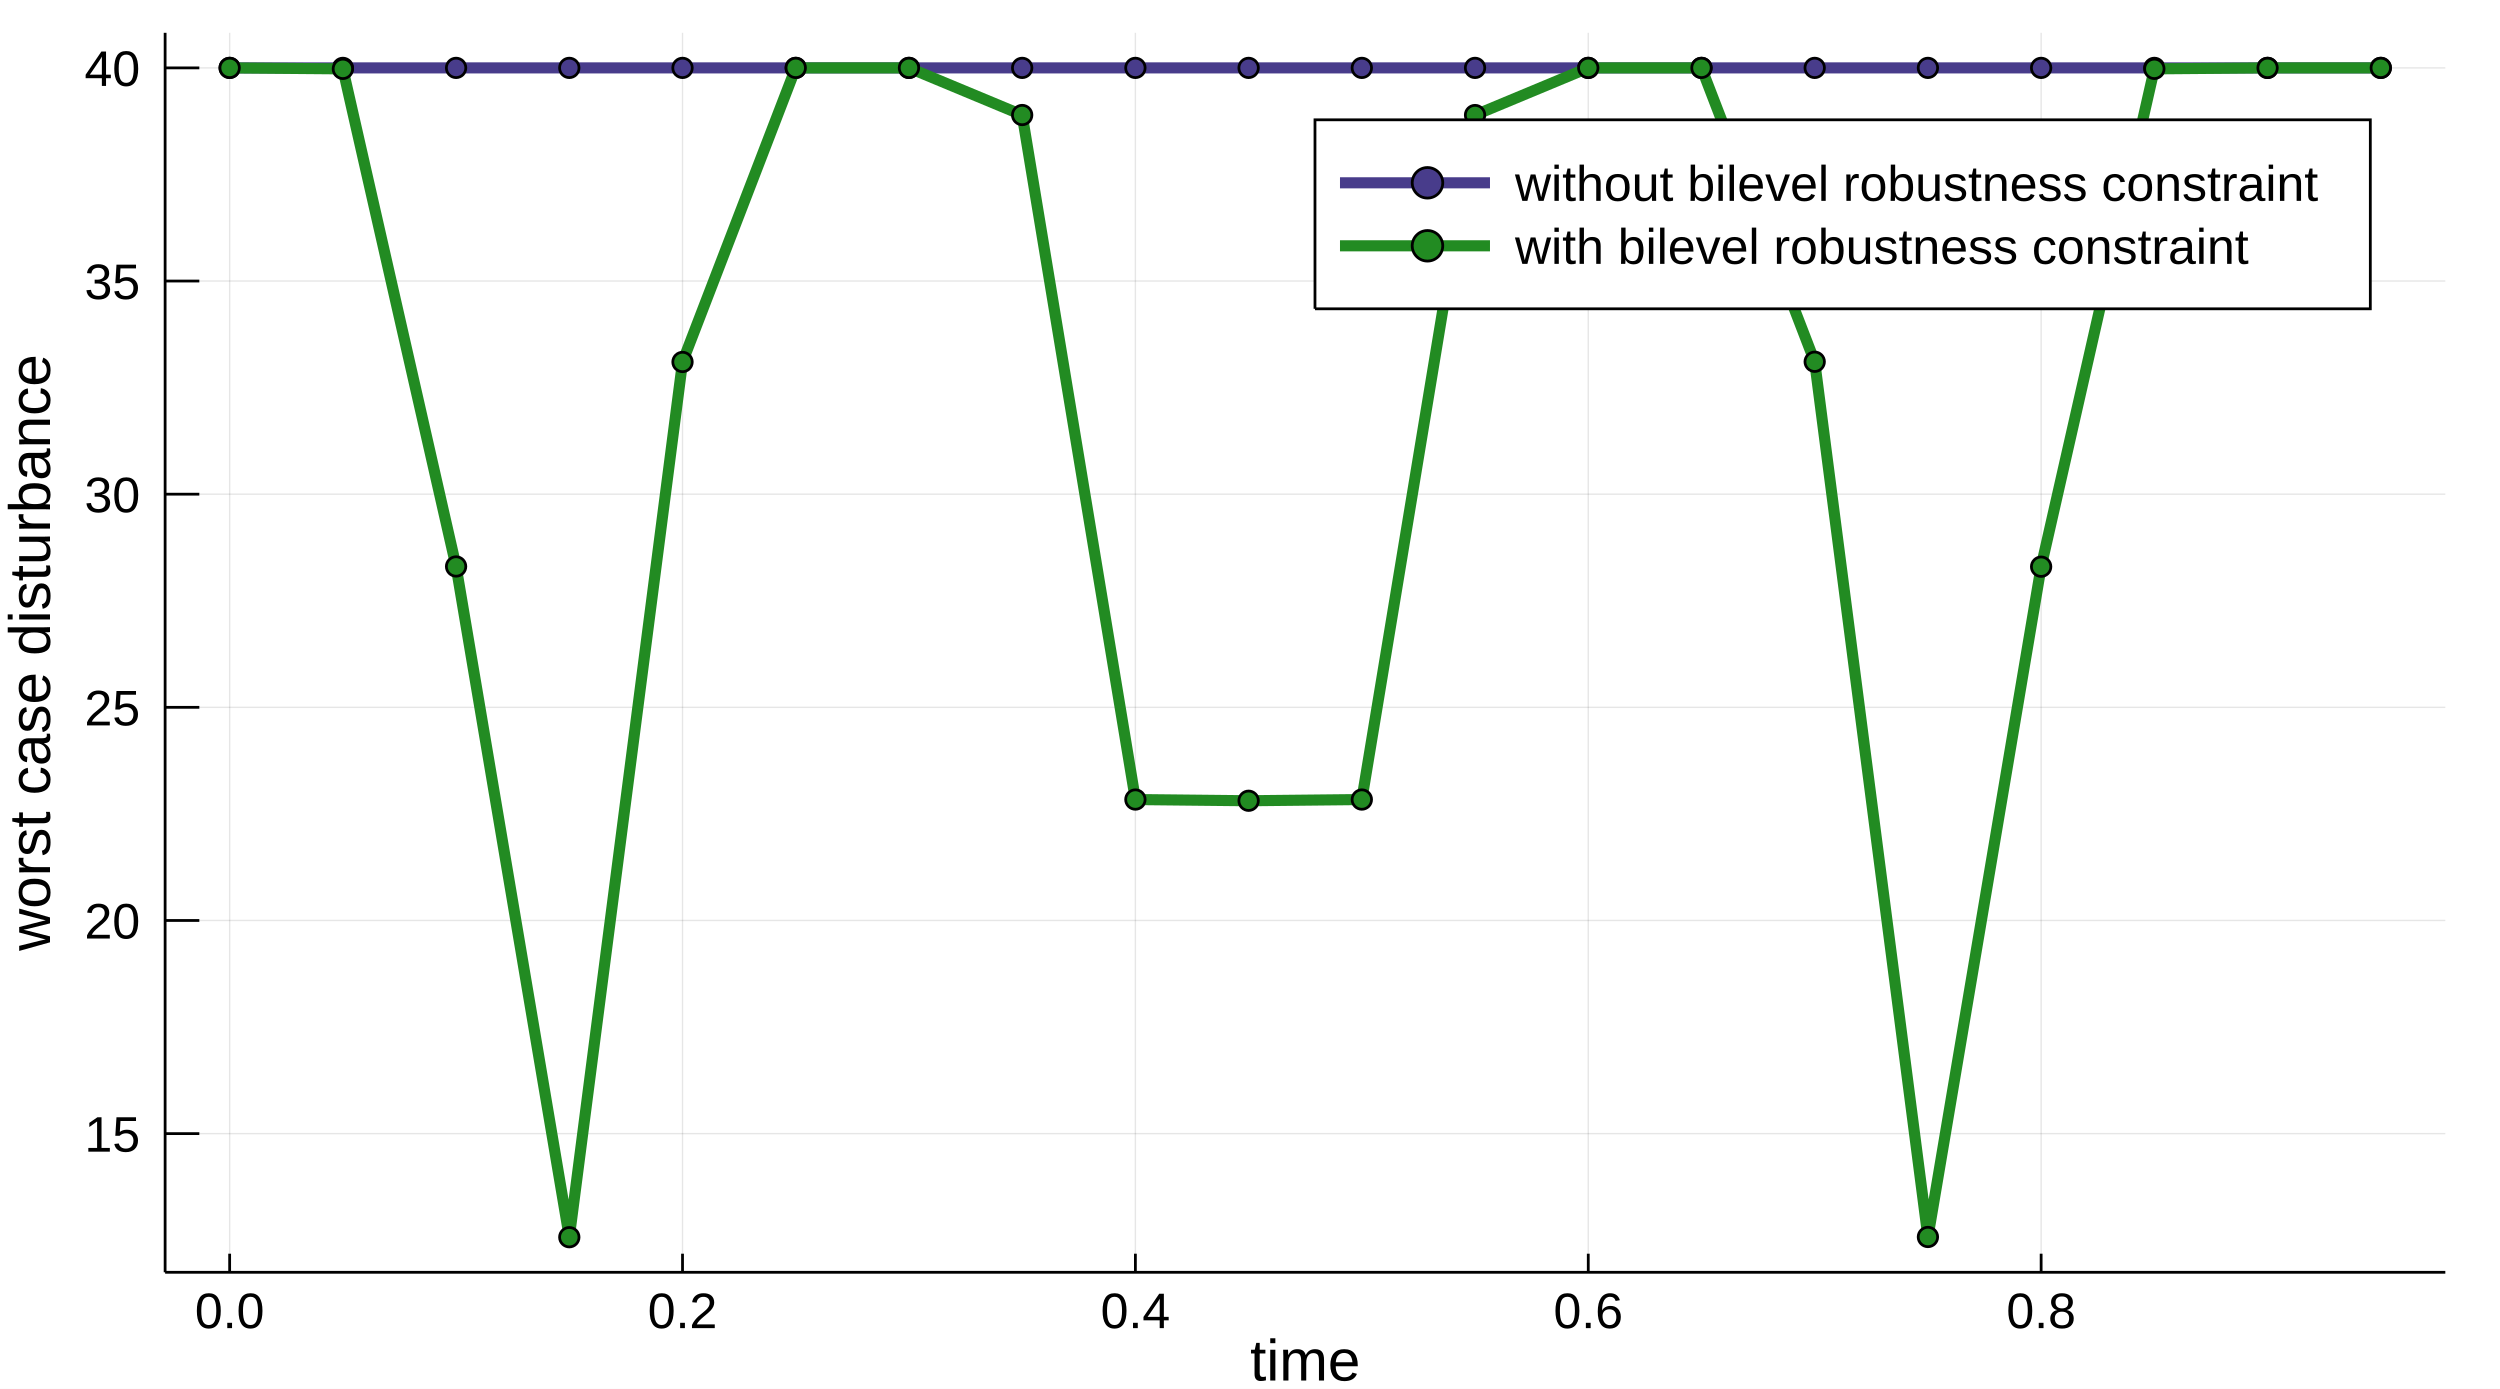
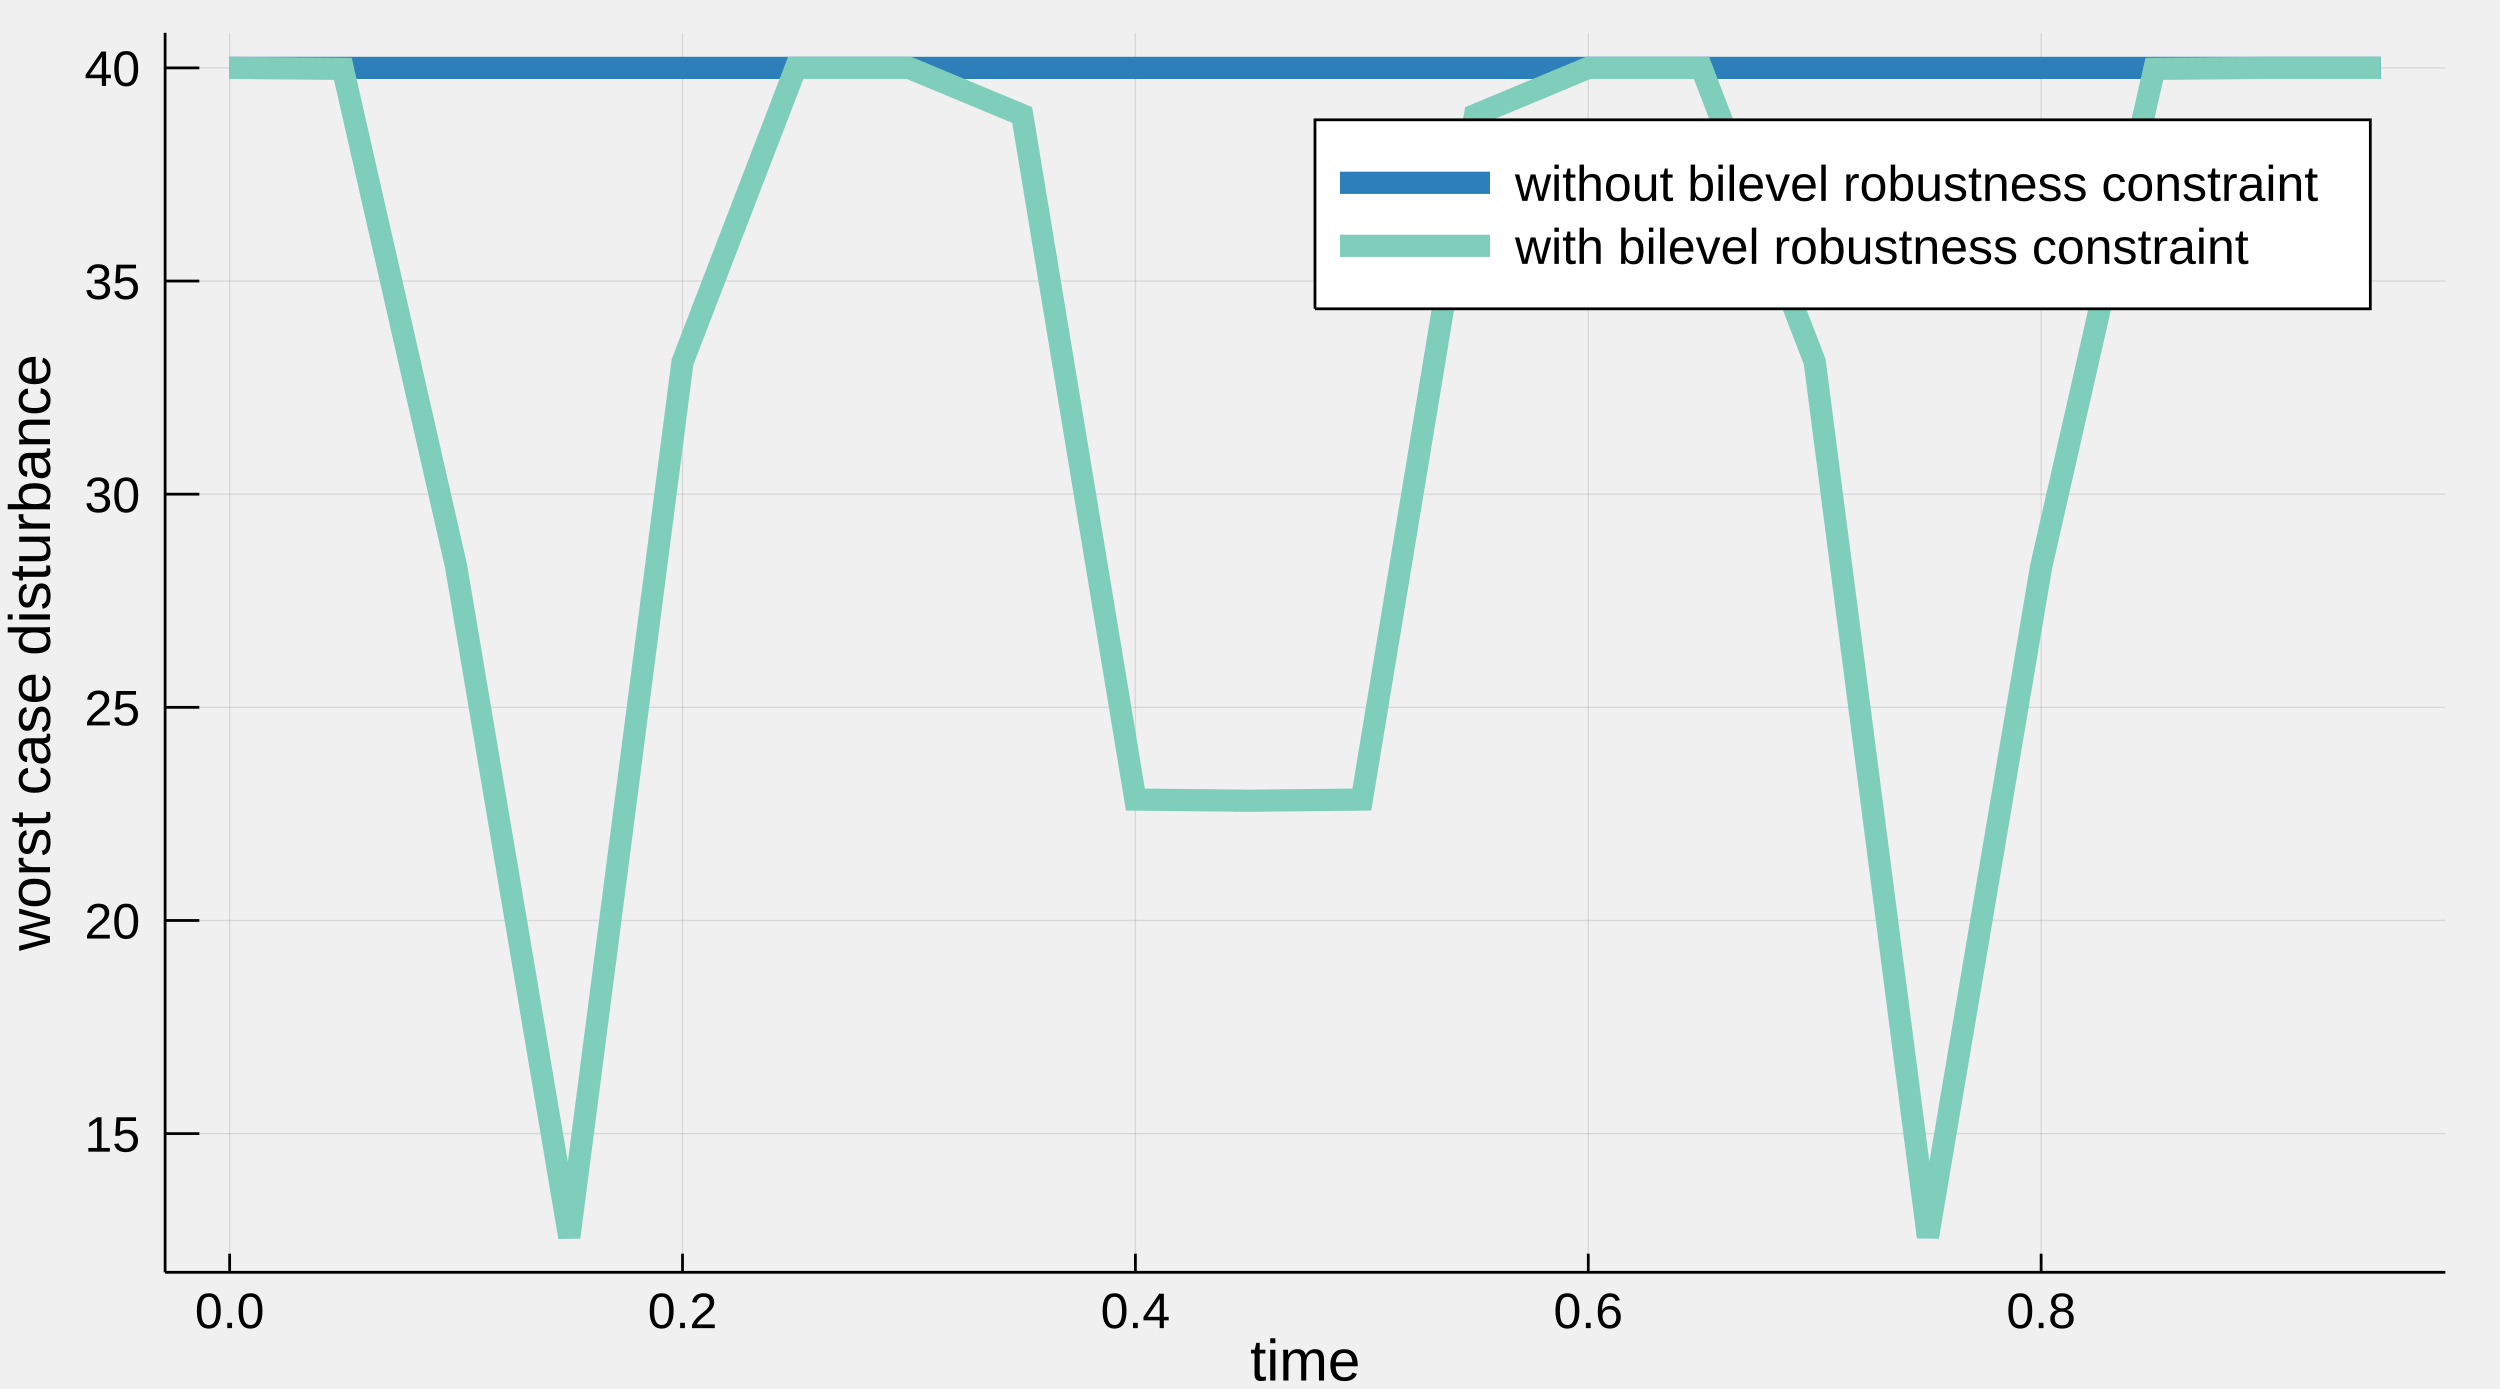
<svg xmlns="http://www.w3.org/2000/svg" width="225" height="125" viewBox="0 0 900 500">
  <defs>
-     <clipPath id="clip9700">
+     <clipPath id="clip7500">
      <rect x="0" y="0" width="2000" height="2000" />
    </clipPath>
  </defs>
  <defs>
-     <clipPath id="clip9701">
+     <clipPath id="clip7501">
      <rect x="0" y="0" width="900" height="500" />
    </clipPath>
  </defs>
-   <polygon clip-path="url(#clip9701)" points=" 0,500 900,500 900,0 0,0    " fill="#ffffff" fill-rule="evenodd" fill-opacity="1" />
+   <polygon clip-path="url(#clip7501)" points=" 0,500 900,500 900,0 0,0    " fill="#f0f0f0" fill-rule="evenodd" fill-opacity="1" />
  <defs>
-     <clipPath id="clip9702">
+     <clipPath id="clip7502">
      <rect x="180" y="0" width="631" height="500" />
    </clipPath>
  </defs>
-   <polygon clip-path="url(#clip9701)" points=" 59.442,458.025 880.315,458.025 880.315,11.811 59.442,11.811    " fill="#ffffff" fill-rule="evenodd" fill-opacity="1" />
+   <polygon clip-path="url(#clip7501)" points=" 59.442,458.025 880.315,458.025 880.315,11.811 59.442,11.811    " fill="#f0f0f0" fill-rule="evenodd" fill-opacity="1" />
  <defs>
-     <clipPath id="clip9703">
+     <clipPath id="clip7503">
      <rect x="59" y="11" width="822" height="447" />
    </clipPath>
  </defs>
-   <polyline clip-path="url(#clip9703)" style="stroke:#000000; stroke-width:0.5; stroke-opacity:0.1; fill:none" points="   82.674,458.025 82.674,11.811    " />
-   <polyline clip-path="url(#clip9703)" style="stroke:#000000; stroke-width:0.5; stroke-opacity:0.1; fill:none" points="   245.707,458.025 245.707,11.811    " />
-   <polyline clip-path="url(#clip9703)" style="stroke:#000000; stroke-width:0.5; stroke-opacity:0.1; fill:none" points="   408.741,458.025 408.741,11.811    " />
-   <polyline clip-path="url(#clip9703)" style="stroke:#000000; stroke-width:0.5; stroke-opacity:0.1; fill:none" points="   571.774,458.025 571.774,11.811    " />
-   <polyline clip-path="url(#clip9703)" style="stroke:#000000; stroke-width:0.5; stroke-opacity:0.1; fill:none" points="   734.808,458.025 734.808,11.811    " />
-   <polyline clip-path="url(#clip9703)" style="stroke:#000000; stroke-width:0.5; stroke-opacity:0.1; fill:none" points="   59.442,408.103 880.315,408.103    " />
-   <polyline clip-path="url(#clip9703)" style="stroke:#000000; stroke-width:0.5; stroke-opacity:0.1; fill:none" points="   59.442,331.37 880.315,331.37    " />
-   <polyline clip-path="url(#clip9703)" style="stroke:#000000; stroke-width:0.5; stroke-opacity:0.1; fill:none" points="   59.442,254.638 880.315,254.638    " />
-   <polyline clip-path="url(#clip9703)" style="stroke:#000000; stroke-width:0.5; stroke-opacity:0.1; fill:none" points="   59.442,177.905 880.315,177.905    " />
-   <polyline clip-path="url(#clip9703)" style="stroke:#000000; stroke-width:0.5; stroke-opacity:0.1; fill:none" points="   59.442,101.172 880.315,101.172    " />
-   <polyline clip-path="url(#clip9703)" style="stroke:#000000; stroke-width:0.5; stroke-opacity:0.1; fill:none" points="   59.442,24.44 880.315,24.44    " />
-   <polyline clip-path="url(#clip9701)" style="stroke:#000000; stroke-width:1; stroke-opacity:1; fill:none" points="   59.442,458.025 880.315,458.025    " />
-   <polyline clip-path="url(#clip9701)" style="stroke:#000000; stroke-width:1; stroke-opacity:1; fill:none" points="   59.442,458.025 59.442,11.811    " />
-   <polyline clip-path="url(#clip9701)" style="stroke:#000000; stroke-width:1; stroke-opacity:1; fill:none" points="   82.674,458.025 82.674,451.332    " />
-   <polyline clip-path="url(#clip9701)" style="stroke:#000000; stroke-width:1; stroke-opacity:1; fill:none" points="   245.707,458.025 245.707,451.332    " />
-   <polyline clip-path="url(#clip9701)" style="stroke:#000000; stroke-width:1; stroke-opacity:1; fill:none" points="   408.741,458.025 408.741,451.332    " />
-   <polyline clip-path="url(#clip9701)" style="stroke:#000000; stroke-width:1; stroke-opacity:1; fill:none" points="   571.774,458.025 571.774,451.332    " />
-   <polyline clip-path="url(#clip9701)" style="stroke:#000000; stroke-width:1; stroke-opacity:1; fill:none" points="   734.808,458.025 734.808,451.332    " />
-   <polyline clip-path="url(#clip9701)" style="stroke:#000000; stroke-width:1; stroke-opacity:1; fill:none" points="   59.442,408.103 71.755,408.103    " />
-   <polyline clip-path="url(#clip9701)" style="stroke:#000000; stroke-width:1; stroke-opacity:1; fill:none" points="   59.442,331.37 71.755,331.37    " />
-   <polyline clip-path="url(#clip9701)" style="stroke:#000000; stroke-width:1; stroke-opacity:1; fill:none" points="   59.442,254.638 71.755,254.638    " />
-   <polyline clip-path="url(#clip9701)" style="stroke:#000000; stroke-width:1; stroke-opacity:1; fill:none" points="   59.442,177.905 71.755,177.905    " />
-   <polyline clip-path="url(#clip9701)" style="stroke:#000000; stroke-width:1; stroke-opacity:1; fill:none" points="   59.442,101.172 71.755,101.172    " />
-   <polyline clip-path="url(#clip9701)" style="stroke:#000000; stroke-width:1; stroke-opacity:1; fill:none" points="   59.442,24.44 71.755,24.44    " />
-   <g clip-path="url(#clip9701)">
+   <polyline clip-path="url(#clip7503)" style="stroke:#000000; stroke-width:0.5; stroke-opacity:0.1; fill:none" points="   82.674,458.025 82.674,11.811    " />
+   <polyline clip-path="url(#clip7503)" style="stroke:#000000; stroke-width:0.5; stroke-opacity:0.1; fill:none" points="   245.707,458.025 245.707,11.811    " />
+   <polyline clip-path="url(#clip7503)" style="stroke:#000000; stroke-width:0.5; stroke-opacity:0.1; fill:none" points="   408.741,458.025 408.741,11.811    " />
+   <polyline clip-path="url(#clip7503)" style="stroke:#000000; stroke-width:0.5; stroke-opacity:0.1; fill:none" points="   571.774,458.025 571.774,11.811    " />
+   <polyline clip-path="url(#clip7503)" style="stroke:#000000; stroke-width:0.5; stroke-opacity:0.1; fill:none" points="   734.808,458.025 734.808,11.811    " />
+   <polyline clip-path="url(#clip7503)" style="stroke:#000000; stroke-width:0.5; stroke-opacity:0.1; fill:none" points="   59.442,408.103 880.315,408.103    " />
+   <polyline clip-path="url(#clip7503)" style="stroke:#000000; stroke-width:0.5; stroke-opacity:0.1; fill:none" points="   59.442,331.37 880.315,331.37    " />
+   <polyline clip-path="url(#clip7503)" style="stroke:#000000; stroke-width:0.5; stroke-opacity:0.1; fill:none" points="   59.442,254.638 880.315,254.638    " />
+   <polyline clip-path="url(#clip7503)" style="stroke:#000000; stroke-width:0.5; stroke-opacity:0.1; fill:none" points="   59.442,177.905 880.315,177.905    " />
+   <polyline clip-path="url(#clip7503)" style="stroke:#000000; stroke-width:0.5; stroke-opacity:0.1; fill:none" points="   59.442,101.172 880.315,101.172    " />
+   <polyline clip-path="url(#clip7503)" style="stroke:#000000; stroke-width:0.5; stroke-opacity:0.1; fill:none" points="   59.442,24.44 880.315,24.44    " />
+   <polyline clip-path="url(#clip7501)" style="stroke:#000000; stroke-width:1; stroke-opacity:1; fill:none" points="   59.442,458.025 880.315,458.025    " />
+   <polyline clip-path="url(#clip7501)" style="stroke:#000000; stroke-width:1; stroke-opacity:1; fill:none" points="   59.442,458.025 59.442,11.811    " />
+   <polyline clip-path="url(#clip7501)" style="stroke:#000000; stroke-width:1; stroke-opacity:1; fill:none" points="   82.674,458.025 82.674,451.332    " />
+   <polyline clip-path="url(#clip7501)" style="stroke:#000000; stroke-width:1; stroke-opacity:1; fill:none" points="   245.707,458.025 245.707,451.332    " />
+   <polyline clip-path="url(#clip7501)" style="stroke:#000000; stroke-width:1; stroke-opacity:1; fill:none" points="   408.741,458.025 408.741,451.332    " />
+   <polyline clip-path="url(#clip7501)" style="stroke:#000000; stroke-width:1; stroke-opacity:1; fill:none" points="   571.774,458.025 571.774,451.332    " />
+   <polyline clip-path="url(#clip7501)" style="stroke:#000000; stroke-width:1; stroke-opacity:1; fill:none" points="   734.808,458.025 734.808,451.332    " />
+   <polyline clip-path="url(#clip7501)" style="stroke:#000000; stroke-width:1; stroke-opacity:1; fill:none" points="   59.442,408.103 71.755,408.103    " />
+   <polyline clip-path="url(#clip7501)" style="stroke:#000000; stroke-width:1; stroke-opacity:1; fill:none" points="   59.442,331.37 71.755,331.37    " />
+   <polyline clip-path="url(#clip7501)" style="stroke:#000000; stroke-width:1; stroke-opacity:1; fill:none" points="   59.442,254.638 71.755,254.638    " />
+   <polyline clip-path="url(#clip7501)" style="stroke:#000000; stroke-width:1; stroke-opacity:1; fill:none" points="   59.442,177.905 71.755,177.905    " />
+   <polyline clip-path="url(#clip7501)" style="stroke:#000000; stroke-width:1; stroke-opacity:1; fill:none" points="   59.442,101.172 71.755,101.172    " />
+   <polyline clip-path="url(#clip7501)" style="stroke:#000000; stroke-width:1; stroke-opacity:1; fill:none" points="   59.442,24.44 71.755,24.44    " />
+   <g clip-path="url(#clip7501)">
    <text style="fill:#000000; fill-opacity:1; font-family:Arial,Helvetica Neue,Helvetica,sans-serif; font-size:18px; text-anchor:middle;" transform="rotate(0, 82.6741, 478.125)" x="82.674" y="478.125">0.0</text>
  </g>
-   <g clip-path="url(#clip9701)">
+   <g clip-path="url(#clip7501)">
    <text style="fill:#000000; fill-opacity:1; font-family:Arial,Helvetica Neue,Helvetica,sans-serif; font-size:18px; text-anchor:middle;" transform="rotate(0, 245.707, 478.125)" x="245.707" y="478.125">0.2</text>
  </g>
-   <g clip-path="url(#clip9701)">
+   <g clip-path="url(#clip7501)">
    <text style="fill:#000000; fill-opacity:1; font-family:Arial,Helvetica Neue,Helvetica,sans-serif; font-size:18px; text-anchor:middle;" transform="rotate(0, 408.741, 478.125)" x="408.741" y="478.125">0.4</text>
  </g>
-   <g clip-path="url(#clip9701)">
+   <g clip-path="url(#clip7501)">
    <text style="fill:#000000; fill-opacity:1; font-family:Arial,Helvetica Neue,Helvetica,sans-serif; font-size:18px; text-anchor:middle;" transform="rotate(0, 571.774, 478.125)" x="571.774" y="478.125">0.6</text>
  </g>
-   <g clip-path="url(#clip9701)">
+   <g clip-path="url(#clip7501)">
    <text style="fill:#000000; fill-opacity:1; font-family:Arial,Helvetica Neue,Helvetica,sans-serif; font-size:18px; text-anchor:middle;" transform="rotate(0, 734.808, 478.125)" x="734.808" y="478.125">0.8</text>
  </g>
-   <g clip-path="url(#clip9701)">
+   <g clip-path="url(#clip7501)">
    <text style="fill:#000000; fill-opacity:1; font-family:Arial,Helvetica Neue,Helvetica,sans-serif; font-size:18px; text-anchor:end;" transform="rotate(0, 50.4418, 414.603)" x="50.442" y="414.603">15</text>
  </g>
-   <g clip-path="url(#clip9701)">
+   <g clip-path="url(#clip7501)">
    <text style="fill:#000000; fill-opacity:1; font-family:Arial,Helvetica Neue,Helvetica,sans-serif; font-size:18px; text-anchor:end;" transform="rotate(0, 50.4418, 337.87)" x="50.442" y="337.87">20</text>
  </g>
-   <g clip-path="url(#clip9701)">
+   <g clip-path="url(#clip7501)">
    <text style="fill:#000000; fill-opacity:1; font-family:Arial,Helvetica Neue,Helvetica,sans-serif; font-size:18px; text-anchor:end;" transform="rotate(0, 50.4418, 261.138)" x="50.442" y="261.138">25</text>
  </g>
-   <g clip-path="url(#clip9701)">
+   <g clip-path="url(#clip7501)">
    <text style="fill:#000000; fill-opacity:1; font-family:Arial,Helvetica Neue,Helvetica,sans-serif; font-size:18px; text-anchor:end;" transform="rotate(0, 50.4418, 184.405)" x="50.442" y="184.405">30</text>
  </g>
-   <g clip-path="url(#clip9701)">
+   <g clip-path="url(#clip7501)">
    <text style="fill:#000000; fill-opacity:1; font-family:Arial,Helvetica Neue,Helvetica,sans-serif; font-size:18px; text-anchor:end;" transform="rotate(0, 50.4418, 107.672)" x="50.442" y="107.672">35</text>
  </g>
-   <g clip-path="url(#clip9701)">
+   <g clip-path="url(#clip7501)">
    <text style="fill:#000000; fill-opacity:1; font-family:Arial,Helvetica Neue,Helvetica,sans-serif; font-size:18px; text-anchor:end;" transform="rotate(0, 50.4418, 30.9398)" x="50.442" y="30.94">40</text>
  </g>
-   <g clip-path="url(#clip9701)">
+   <g clip-path="url(#clip7501)">
    <text style="fill:#000000; fill-opacity:1; font-family:Arial,Helvetica Neue,Helvetica,sans-serif; font-size:21px; text-anchor:middle;" transform="rotate(0, 469.878, 497)" x="469.878" y="497">time</text>
  </g>
-   <g clip-path="url(#clip9701)">
+   <g clip-path="url(#clip7501)">
    <text style="fill:#000000; fill-opacity:1; font-family:Arial,Helvetica Neue,Helvetica,sans-serif; font-size:21px; text-anchor:middle;" transform="rotate(-90, 18, 234.918)" x="18" y="234.918">worst case disturbance</text>
  </g>
-   <polyline clip-path="url(#clip9703)" style="stroke:#483c8b; stroke-width:4; stroke-opacity:1; fill:none" points="   82.674,24.44 123.432,24.44 164.191,24.44 204.949,24.44 245.707,24.44 286.466,24.44 327.224,24.44 367.983,24.44 408.741,24.44 449.499,24.44    490.258,24.44 531.016,24.44 571.774,24.44 612.533,24.44 653.291,24.44 694.049,24.44 734.808,24.44 775.566,24.44 816.324,24.44 857.083,24.44       " />
-   <circle clip-path="url(#clip9703)" style="fill:#000000; stroke:none; fill-opacity:1" cx="82.674" cy="24.44" r="4" />
-   <circle clip-path="url(#clip9703)" style="fill:#483c8b; stroke:none; fill-opacity:1" cx="82.674" cy="24.44" r="3" />
-   <circle clip-path="url(#clip9703)" style="fill:#000000; stroke:none; fill-opacity:1" cx="123.432" cy="24.44" r="4" />
-   <circle clip-path="url(#clip9703)" style="fill:#483c8b; stroke:none; fill-opacity:1" cx="123.432" cy="24.44" r="3" />
-   <circle clip-path="url(#clip9703)" style="fill:#000000; stroke:none; fill-opacity:1" cx="164.191" cy="24.44" r="4" />
-   <circle clip-path="url(#clip9703)" style="fill:#483c8b; stroke:none; fill-opacity:1" cx="164.191" cy="24.44" r="3" />
-   <circle clip-path="url(#clip9703)" style="fill:#000000; stroke:none; fill-opacity:1" cx="204.949" cy="24.44" r="4" />
-   <circle clip-path="url(#clip9703)" style="fill:#483c8b; stroke:none; fill-opacity:1" cx="204.949" cy="24.44" r="3" />
-   <circle clip-path="url(#clip9703)" style="fill:#000000; stroke:none; fill-opacity:1" cx="245.707" cy="24.44" r="4" />
-   <circle clip-path="url(#clip9703)" style="fill:#483c8b; stroke:none; fill-opacity:1" cx="245.707" cy="24.44" r="3" />
-   <circle clip-path="url(#clip9703)" style="fill:#000000; stroke:none; fill-opacity:1" cx="286.466" cy="24.44" r="4" />
-   <circle clip-path="url(#clip9703)" style="fill:#483c8b; stroke:none; fill-opacity:1" cx="286.466" cy="24.44" r="3" />
-   <circle clip-path="url(#clip9703)" style="fill:#000000; stroke:none; fill-opacity:1" cx="327.224" cy="24.44" r="4" />
-   <circle clip-path="url(#clip9703)" style="fill:#483c8b; stroke:none; fill-opacity:1" cx="327.224" cy="24.44" r="3" />
-   <circle clip-path="url(#clip9703)" style="fill:#000000; stroke:none; fill-opacity:1" cx="367.983" cy="24.44" r="4" />
-   <circle clip-path="url(#clip9703)" style="fill:#483c8b; stroke:none; fill-opacity:1" cx="367.983" cy="24.44" r="3" />
-   <circle clip-path="url(#clip9703)" style="fill:#000000; stroke:none; fill-opacity:1" cx="408.741" cy="24.44" r="4" />
-   <circle clip-path="url(#clip9703)" style="fill:#483c8b; stroke:none; fill-opacity:1" cx="408.741" cy="24.44" r="3" />
-   <circle clip-path="url(#clip9703)" style="fill:#000000; stroke:none; fill-opacity:1" cx="449.499" cy="24.44" r="4" />
-   <circle clip-path="url(#clip9703)" style="fill:#483c8b; stroke:none; fill-opacity:1" cx="449.499" cy="24.44" r="3" />
-   <circle clip-path="url(#clip9703)" style="fill:#000000; stroke:none; fill-opacity:1" cx="490.258" cy="24.44" r="4" />
-   <circle clip-path="url(#clip9703)" style="fill:#483c8b; stroke:none; fill-opacity:1" cx="490.258" cy="24.44" r="3" />
-   <circle clip-path="url(#clip9703)" style="fill:#000000; stroke:none; fill-opacity:1" cx="531.016" cy="24.44" r="4" />
-   <circle clip-path="url(#clip9703)" style="fill:#483c8b; stroke:none; fill-opacity:1" cx="531.016" cy="24.44" r="3" />
-   <circle clip-path="url(#clip9703)" style="fill:#000000; stroke:none; fill-opacity:1" cx="571.774" cy="24.44" r="4" />
-   <circle clip-path="url(#clip9703)" style="fill:#483c8b; stroke:none; fill-opacity:1" cx="571.774" cy="24.44" r="3" />
-   <circle clip-path="url(#clip9703)" style="fill:#000000; stroke:none; fill-opacity:1" cx="612.533" cy="24.44" r="4" />
-   <circle clip-path="url(#clip9703)" style="fill:#483c8b; stroke:none; fill-opacity:1" cx="612.533" cy="24.44" r="3" />
-   <circle clip-path="url(#clip9703)" style="fill:#000000; stroke:none; fill-opacity:1" cx="653.291" cy="24.44" r="4" />
-   <circle clip-path="url(#clip9703)" style="fill:#483c8b; stroke:none; fill-opacity:1" cx="653.291" cy="24.44" r="3" />
-   <circle clip-path="url(#clip9703)" style="fill:#000000; stroke:none; fill-opacity:1" cx="694.049" cy="24.44" r="4" />
-   <circle clip-path="url(#clip9703)" style="fill:#483c8b; stroke:none; fill-opacity:1" cx="694.049" cy="24.44" r="3" />
-   <circle clip-path="url(#clip9703)" style="fill:#000000; stroke:none; fill-opacity:1" cx="734.808" cy="24.44" r="4" />
-   <circle clip-path="url(#clip9703)" style="fill:#483c8b; stroke:none; fill-opacity:1" cx="734.808" cy="24.44" r="3" />
-   <circle clip-path="url(#clip9703)" style="fill:#000000; stroke:none; fill-opacity:1" cx="775.566" cy="24.44" r="4" />
-   <circle clip-path="url(#clip9703)" style="fill:#483c8b; stroke:none; fill-opacity:1" cx="775.566" cy="24.44" r="3" />
-   <circle clip-path="url(#clip9703)" style="fill:#000000; stroke:none; fill-opacity:1" cx="816.324" cy="24.44" r="4" />
-   <circle clip-path="url(#clip9703)" style="fill:#483c8b; stroke:none; fill-opacity:1" cx="816.324" cy="24.44" r="3" />
-   <circle clip-path="url(#clip9703)" style="fill:#000000; stroke:none; fill-opacity:1" cx="857.083" cy="24.44" r="4" />
-   <circle clip-path="url(#clip9703)" style="fill:#483c8b; stroke:none; fill-opacity:1" cx="857.083" cy="24.44" r="3" />
-   <polyline clip-path="url(#clip9703)" style="stroke:#228b22; stroke-width:4; stroke-opacity:1; fill:none" points="   82.674,24.44 123.432,24.79 164.191,203.932 204.949,445.396 245.707,130.311 286.466,24.44 327.224,24.44 367.983,41.407 408.741,287.837 449.499,288.27    490.258,287.837 531.016,41.42 571.774,24.44 612.533,24.44 653.291,130.229 694.049,445.318 734.808,204.011 775.566,24.785 816.324,24.44 857.083,24.44       " />
-   <circle clip-path="url(#clip9703)" style="fill:#000000; stroke:none; fill-opacity:1" cx="82.674" cy="24.44" r="4" />
-   <circle clip-path="url(#clip9703)" style="fill:#228b22; stroke:none; fill-opacity:1" cx="82.674" cy="24.44" r="3" />
-   <circle clip-path="url(#clip9703)" style="fill:#000000; stroke:none; fill-opacity:1" cx="123.432" cy="24.79" r="4" />
-   <circle clip-path="url(#clip9703)" style="fill:#228b22; stroke:none; fill-opacity:1" cx="123.432" cy="24.79" r="3" />
-   <circle clip-path="url(#clip9703)" style="fill:#000000; stroke:none; fill-opacity:1" cx="164.191" cy="203.932" r="4" />
-   <circle clip-path="url(#clip9703)" style="fill:#228b22; stroke:none; fill-opacity:1" cx="164.191" cy="203.932" r="3" />
-   <circle clip-path="url(#clip9703)" style="fill:#000000; stroke:none; fill-opacity:1" cx="204.949" cy="445.396" r="4" />
-   <circle clip-path="url(#clip9703)" style="fill:#228b22; stroke:none; fill-opacity:1" cx="204.949" cy="445.396" r="3" />
-   <circle clip-path="url(#clip9703)" style="fill:#000000; stroke:none; fill-opacity:1" cx="245.707" cy="130.311" r="4" />
-   <circle clip-path="url(#clip9703)" style="fill:#228b22; stroke:none; fill-opacity:1" cx="245.707" cy="130.311" r="3" />
-   <circle clip-path="url(#clip9703)" style="fill:#000000; stroke:none; fill-opacity:1" cx="286.466" cy="24.44" r="4" />
-   <circle clip-path="url(#clip9703)" style="fill:#228b22; stroke:none; fill-opacity:1" cx="286.466" cy="24.44" r="3" />
-   <circle clip-path="url(#clip9703)" style="fill:#000000; stroke:none; fill-opacity:1" cx="327.224" cy="24.44" r="4" />
-   <circle clip-path="url(#clip9703)" style="fill:#228b22; stroke:none; fill-opacity:1" cx="327.224" cy="24.44" r="3" />
-   <circle clip-path="url(#clip9703)" style="fill:#000000; stroke:none; fill-opacity:1" cx="367.983" cy="41.407" r="4" />
-   <circle clip-path="url(#clip9703)" style="fill:#228b22; stroke:none; fill-opacity:1" cx="367.983" cy="41.407" r="3" />
-   <circle clip-path="url(#clip9703)" style="fill:#000000; stroke:none; fill-opacity:1" cx="408.741" cy="287.837" r="4" />
-   <circle clip-path="url(#clip9703)" style="fill:#228b22; stroke:none; fill-opacity:1" cx="408.741" cy="287.837" r="3" />
-   <circle clip-path="url(#clip9703)" style="fill:#000000; stroke:none; fill-opacity:1" cx="449.499" cy="288.27" r="4" />
-   <circle clip-path="url(#clip9703)" style="fill:#228b22; stroke:none; fill-opacity:1" cx="449.499" cy="288.27" r="3" />
-   <circle clip-path="url(#clip9703)" style="fill:#000000; stroke:none; fill-opacity:1" cx="490.258" cy="287.837" r="4" />
-   <circle clip-path="url(#clip9703)" style="fill:#228b22; stroke:none; fill-opacity:1" cx="490.258" cy="287.837" r="3" />
-   <circle clip-path="url(#clip9703)" style="fill:#000000; stroke:none; fill-opacity:1" cx="531.016" cy="41.42" r="4" />
-   <circle clip-path="url(#clip9703)" style="fill:#228b22; stroke:none; fill-opacity:1" cx="531.016" cy="41.42" r="3" />
-   <circle clip-path="url(#clip9703)" style="fill:#000000; stroke:none; fill-opacity:1" cx="571.774" cy="24.44" r="4" />
-   <circle clip-path="url(#clip9703)" style="fill:#228b22; stroke:none; fill-opacity:1" cx="571.774" cy="24.44" r="3" />
-   <circle clip-path="url(#clip9703)" style="fill:#000000; stroke:none; fill-opacity:1" cx="612.533" cy="24.44" r="4" />
-   <circle clip-path="url(#clip9703)" style="fill:#228b22; stroke:none; fill-opacity:1" cx="612.533" cy="24.44" r="3" />
-   <circle clip-path="url(#clip9703)" style="fill:#000000; stroke:none; fill-opacity:1" cx="653.291" cy="130.229" r="4" />
-   <circle clip-path="url(#clip9703)" style="fill:#228b22; stroke:none; fill-opacity:1" cx="653.291" cy="130.229" r="3" />
-   <circle clip-path="url(#clip9703)" style="fill:#000000; stroke:none; fill-opacity:1" cx="694.049" cy="445.318" r="4" />
-   <circle clip-path="url(#clip9703)" style="fill:#228b22; stroke:none; fill-opacity:1" cx="694.049" cy="445.318" r="3" />
-   <circle clip-path="url(#clip9703)" style="fill:#000000; stroke:none; fill-opacity:1" cx="734.808" cy="204.011" r="4" />
-   <circle clip-path="url(#clip9703)" style="fill:#228b22; stroke:none; fill-opacity:1" cx="734.808" cy="204.011" r="3" />
-   <circle clip-path="url(#clip9703)" style="fill:#000000; stroke:none; fill-opacity:1" cx="775.566" cy="24.785" r="4" />
-   <circle clip-path="url(#clip9703)" style="fill:#228b22; stroke:none; fill-opacity:1" cx="775.566" cy="24.785" r="3" />
-   <circle clip-path="url(#clip9703)" style="fill:#000000; stroke:none; fill-opacity:1" cx="816.324" cy="24.44" r="4" />
-   <circle clip-path="url(#clip9703)" style="fill:#228b22; stroke:none; fill-opacity:1" cx="816.324" cy="24.44" r="3" />
-   <circle clip-path="url(#clip9703)" style="fill:#000000; stroke:none; fill-opacity:1" cx="857.083" cy="24.44" r="4" />
-   <circle clip-path="url(#clip9703)" style="fill:#228b22; stroke:none; fill-opacity:1" cx="857.083" cy="24.44" r="3" />
-   <polygon clip-path="url(#clip9701)" points=" 473.394,111.171 853.315,111.171 853.315,43.131 473.394,43.131    " fill="#ffffff" fill-rule="evenodd" fill-opacity="1" />
-   <polyline clip-path="url(#clip9701)" style="stroke:#000000; stroke-width:1; stroke-opacity:1; fill:none" points="   473.394,111.171 853.315,111.171 853.315,43.131 473.394,43.131 473.394,111.171    " />
-   <polyline clip-path="url(#clip9701)" style="stroke:#483c8b; stroke-width:4; stroke-opacity:1; fill:none" points="   482.394,65.811 536.394,65.811    " />
-   <circle clip-path="url(#clip9701)" style="fill:#000000; stroke:none; fill-opacity:1" cx="513.894" cy="65.811" r="6" />
-   <circle clip-path="url(#clip9701)" style="fill:#483c8b; stroke:none; fill-opacity:1" cx="513.894" cy="65.811" r="5" />
-   <g clip-path="url(#clip9701)">
+   <polyline clip-path="url(#clip7503)" style="stroke:#2c7fb8; stroke-width:8; stroke-opacity:1; fill:none" points="   82.674,24.44 123.432,24.44 164.191,24.44 204.949,24.44 245.707,24.44 286.466,24.44 327.224,24.44 367.983,24.44 408.741,24.44 449.499,24.44    490.258,24.44 531.016,24.44 571.774,24.44 612.533,24.44 653.291,24.44 694.049,24.44 734.808,24.44 775.566,24.44 816.324,24.44 857.083,24.44       " />
+   <polyline clip-path="url(#clip7503)" style="stroke:#7fcdbb; stroke-width:8; stroke-opacity:1; fill:none" points="   82.674,24.44 123.432,24.79 164.191,203.932 204.949,445.396 245.707,130.311 286.466,24.44 327.224,24.44 367.983,41.407 408.741,287.837 449.499,288.27    490.258,287.837 531.016,41.42 571.774,24.44 612.533,24.44 653.291,130.229 694.049,445.318 734.808,204.011 775.566,24.785 816.324,24.44 857.083,24.44       " />
+   <polygon clip-path="url(#clip7501)" points=" 473.394,111.171 853.315,111.171 853.315,43.131 473.394,43.131    " fill="#ffffff" fill-rule="evenodd" fill-opacity="1" />
+   <polyline clip-path="url(#clip7501)" style="stroke:#000000; stroke-width:1; stroke-opacity:1; fill:none" points="   473.394,111.171 853.315,111.171 853.315,43.131 473.394,43.131 473.394,111.171    " />
+   <polyline clip-path="url(#clip7501)" style="stroke:#2c7fb8; stroke-width:8; stroke-opacity:1; fill:none" points="   482.394,65.811 536.394,65.811    " />
+   <g clip-path="url(#clip7501)">
    <text style="fill:#000000; fill-opacity:1; font-family:Arial,Helvetica Neue,Helvetica,sans-serif; font-size:18px; text-anchor:start;" transform="rotate(0, 545.394, 72.311)" x="545.394" y="72.311">without bilevel robustness constraint</text>
  </g>
-   <polyline clip-path="url(#clip9701)" style="stroke:#228b22; stroke-width:4; stroke-opacity:1; fill:none" points="   482.394,88.491 536.394,88.491    " />
-   <circle clip-path="url(#clip9701)" style="fill:#000000; stroke:none; fill-opacity:1" cx="513.894" cy="88.491" r="6" />
-   <circle clip-path="url(#clip9701)" style="fill:#228b22; stroke:none; fill-opacity:1" cx="513.894" cy="88.491" r="5" />
-   <g clip-path="url(#clip9701)">
+   <polyline clip-path="url(#clip7501)" style="stroke:#7fcdbb; stroke-width:8; stroke-opacity:1; fill:none" points="   482.394,88.491 536.394,88.491    " />
+   <g clip-path="url(#clip7501)">
    <text style="fill:#000000; fill-opacity:1; font-family:Arial,Helvetica Neue,Helvetica,sans-serif; font-size:18px; text-anchor:start;" transform="rotate(0, 545.394, 94.991)" x="545.394" y="94.991">with bilevel robustness constraint</text>
  </g>
</svg>
